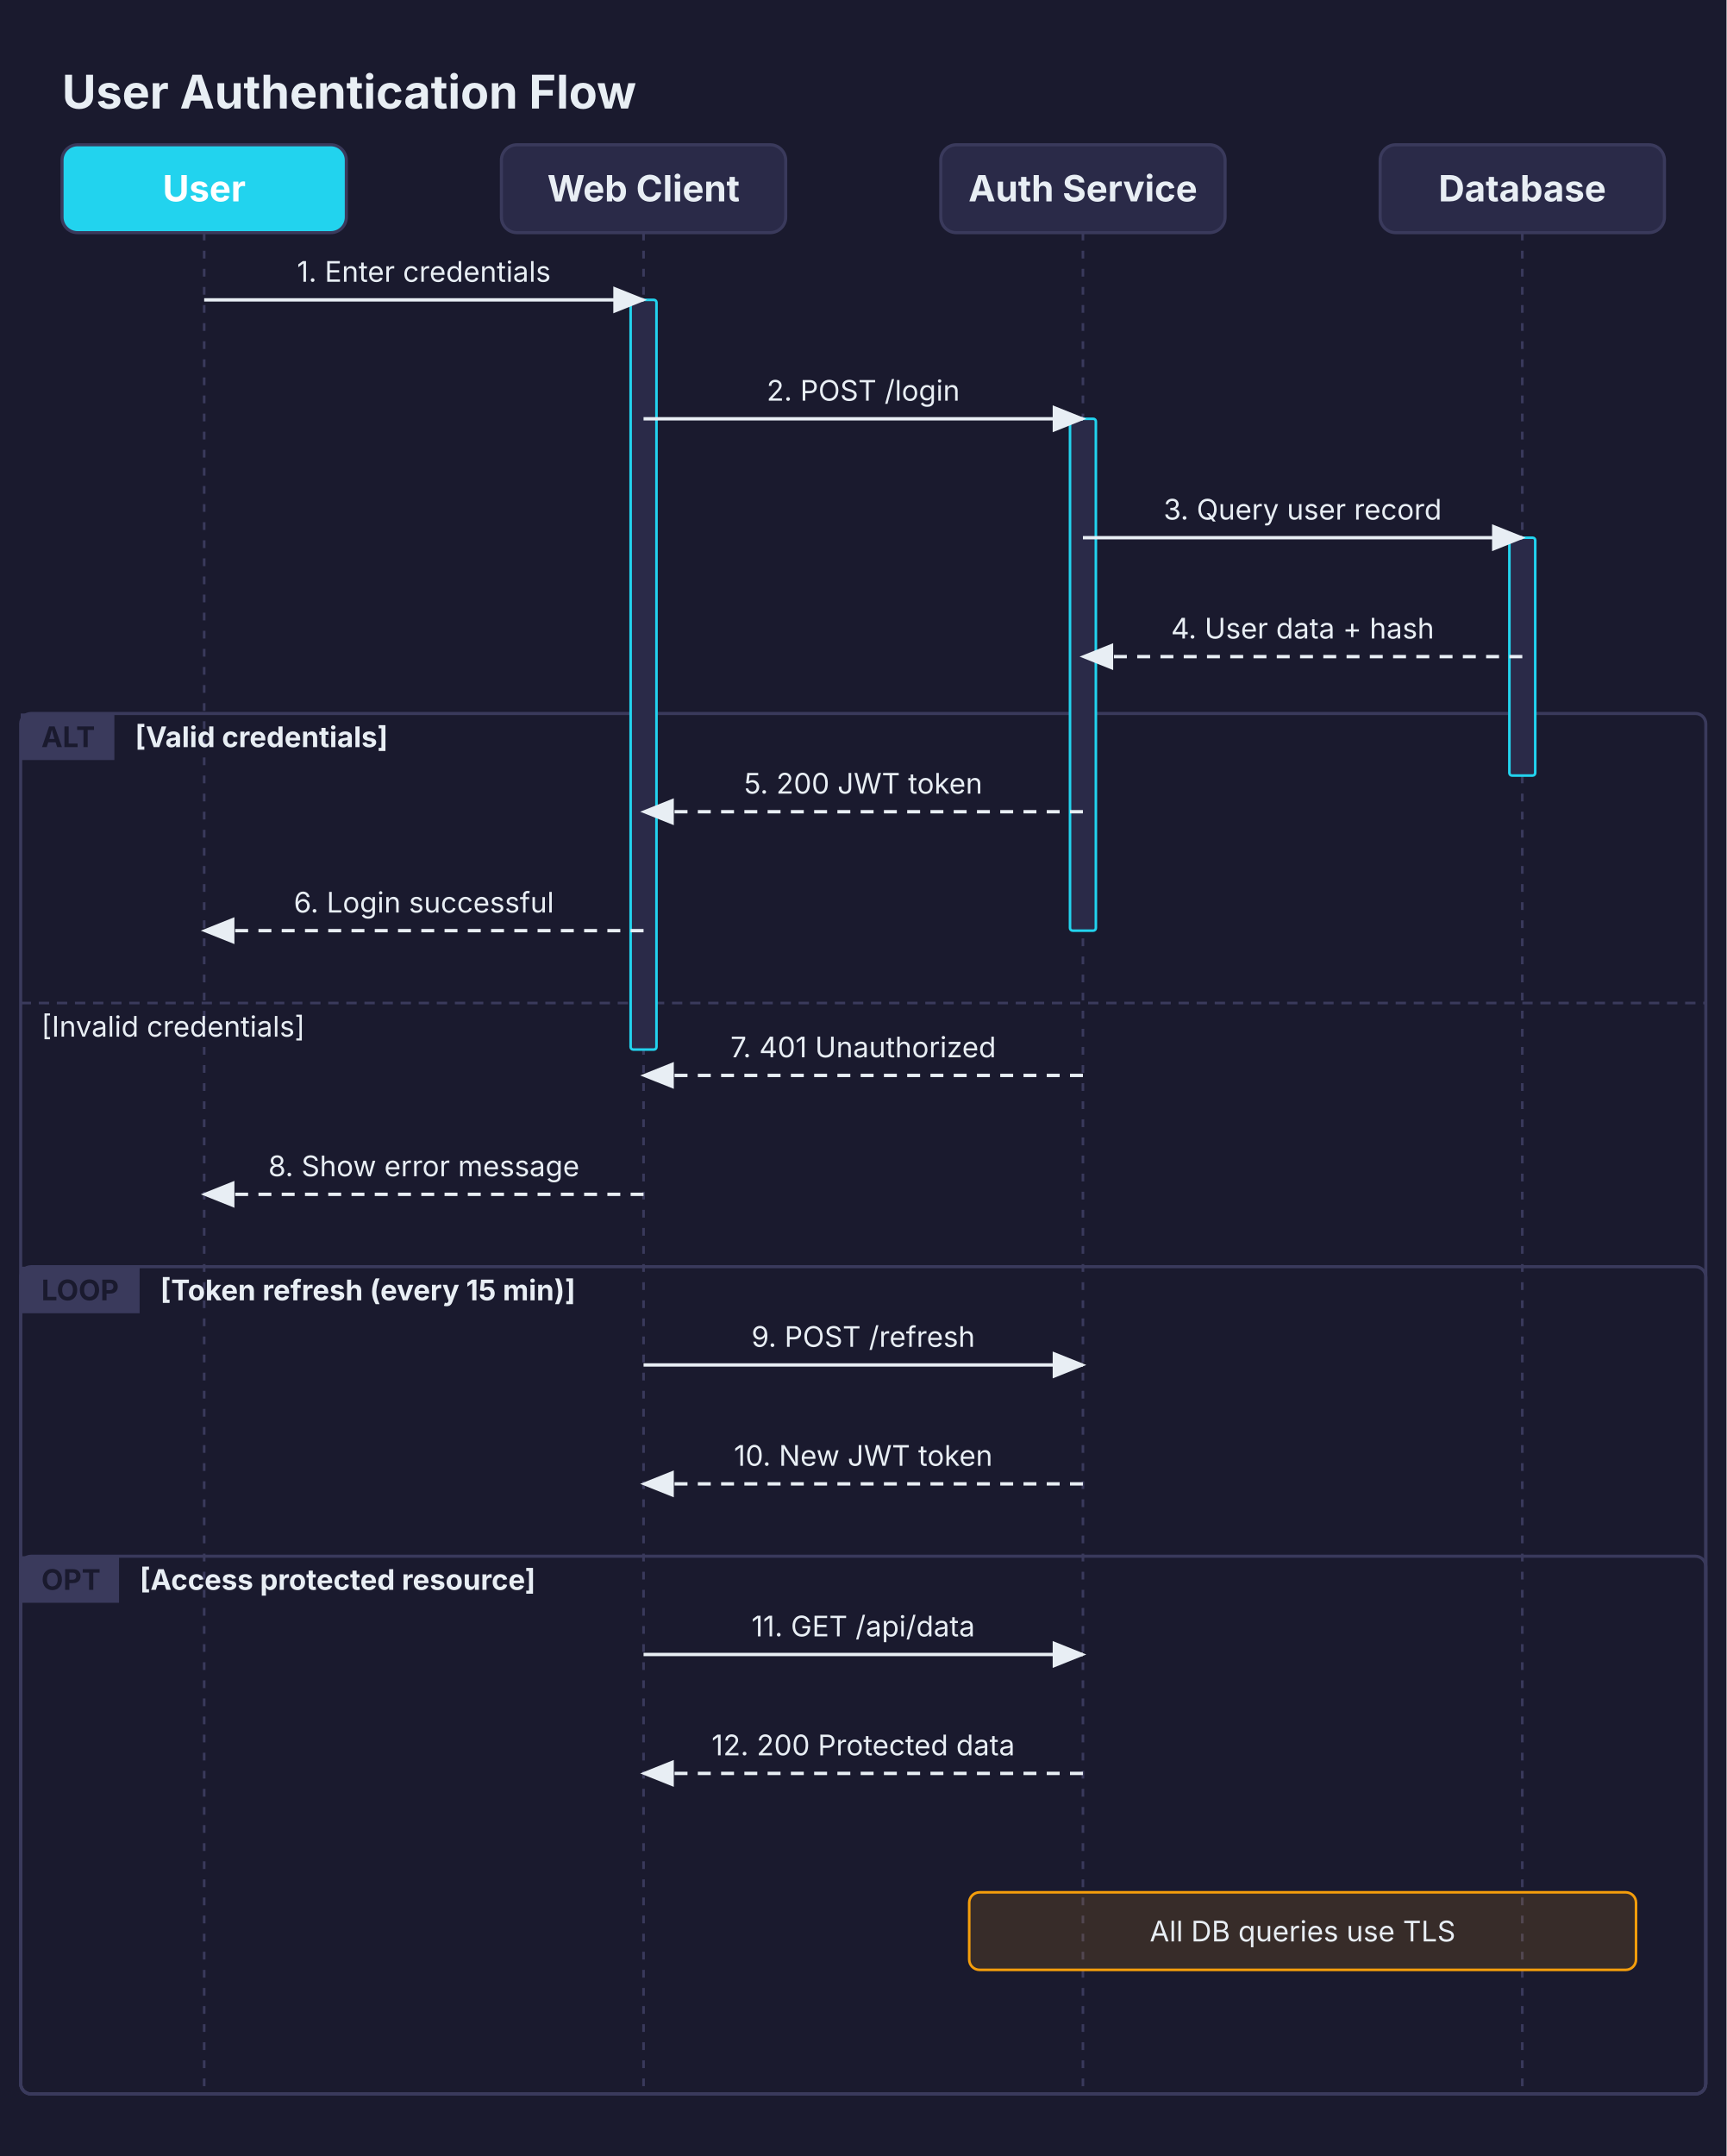
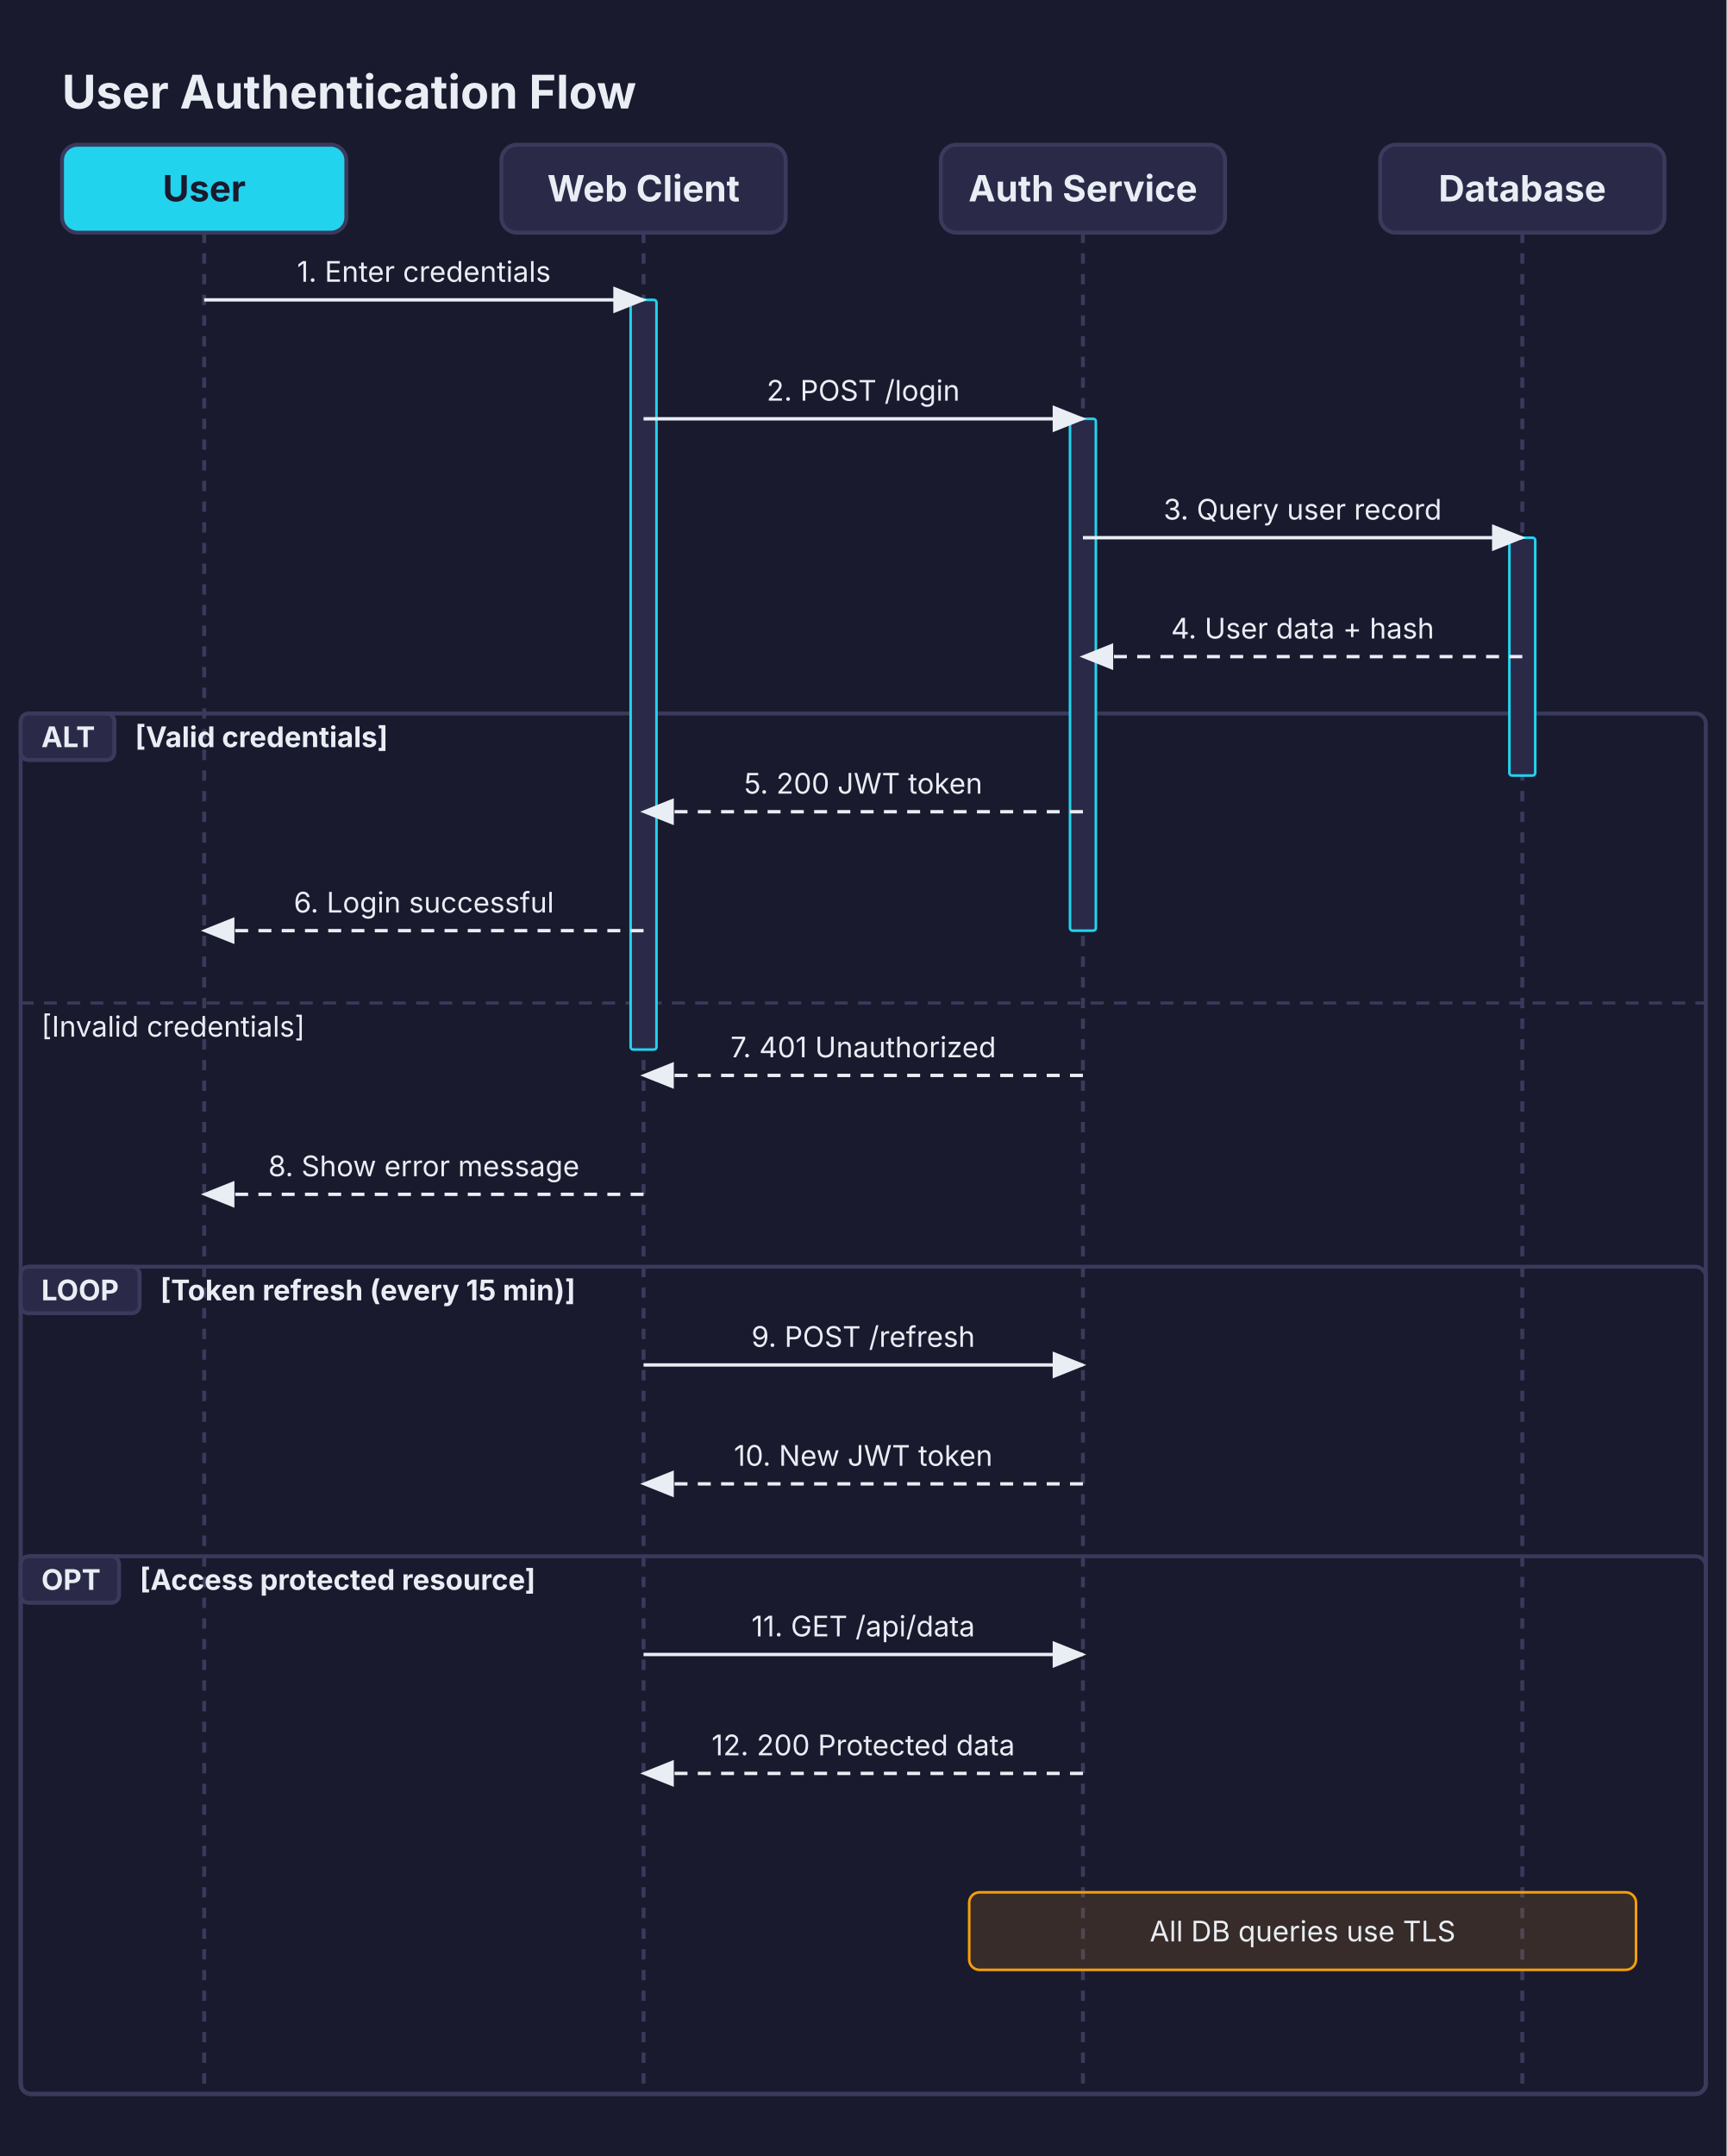
<svg xmlns="http://www.w3.org/2000/svg" viewBox="0 0 668 834" width="668" height="834">
  <defs>
    <marker id="seq-arrow" markerWidth="10" markerHeight="8" refX="9" refY="4" orient="auto">
      <polygon points="0 0, 10 4, 0 8" fill="#E8EEF4" />
    </marker>
    <marker id="seq-open" markerWidth="11" markerHeight="9" refX="9" refY="4.5" orient="auto">
      <polyline points="0 0, 10 4.5, 0 9" fill="none" stroke="#E8EEF4" stroke-width="1.3" />
    </marker>
  </defs>
-   <rect width="100%" height="100%" fill="#1A1A2E" />
-   <path d="M 79 90 L 79 810" stroke="#3A3A5C" stroke-width="1" fill="none" stroke-dasharray="3 4" />
-   <path d="M 249 90 L 249 810" stroke="#3A3A5C" stroke-width="1" fill="none" stroke-dasharray="3 4" />
-   <path d="M 419 90 L 419 810" stroke="#3A3A5C" stroke-width="1" fill="none" stroke-dasharray="3 4" />
-   <path d="M 589 90 L 589 810" stroke="#3A3A5C" stroke-width="1" fill="none" stroke-dasharray="3 4" />
-   <rect x="8" y="276" width="652" height="534" fill="none" stroke="#3A3A5C" stroke-width="1.2" rx="4" />
-   <rect x="8" y="276" width="36.25" height="18" fill="#3A3A5C" stroke="#3A3A5C" stroke-width="0" />
-   <text x="16" y="289" font-size="11" font-family="Inter, system-ui, -apple-system, sans-serif" fill="#1A1A2E" font-weight="bold">ALT</text>
+   <rect x="0" y="0" width="668" height="834" fill="#1A1A2E" />
+   <path d="M 79 90 L 79 810" stroke="#3A3A5C" stroke-width="1.5" fill="none" stroke-dasharray="4 4" />
+   <path d="M 249 90 L 249 810" stroke="#3A3A5C" stroke-width="1.5" fill="none" stroke-dasharray="4 4" />
+   <path d="M 419 90 L 419 810" stroke="#3A3A5C" stroke-width="1.5" fill="none" stroke-dasharray="4 4" />
+   <path d="M 589 90 L 589 810" stroke="#3A3A5C" stroke-width="1.5" fill="none" stroke-dasharray="4 4" />
+   <rect x="8" y="276" width="652" height="534" fill="none" stroke="#3A3A5C" stroke-width="1.5" rx="4" />
+   <rect x="8" y="276" width="36.25" height="18" fill="#2A2A48" stroke="#3A3A5C" stroke-width="1.5" rx="3" />
+   <text x="16" y="289" font-size="11" font-family="Inter, system-ui, -apple-system, sans-serif" fill="#E8EEF4" font-weight="bold">ALT</text>
  <text x="52.25" y="289" font-size="11" font-family="Inter, system-ui, -apple-system, sans-serif" fill="#E8EEF4" font-weight="bold">[Valid credentials]</text>
-   <path d="M 8 388 L 660 388" stroke="#3A3A5C" stroke-width="1" fill="none" stroke-dasharray="4 3" />
+   <path d="M 8 388 L 660 388" stroke="#3A3A5C" stroke-width="1.2" fill="none" stroke-dasharray="5 4" />
  <text x="16" y="401" font-size="11" font-family="Inter, system-ui, -apple-system, sans-serif" fill="#E8EEF4">[Invalid credentials]</text>
-   <rect x="8" y="490" width="652" height="320" fill="none" stroke="#3A3A5C" stroke-width="1.2" rx="4" />
-   <rect x="8" y="490" width="46.02" height="18" fill="#3A3A5C" stroke="#3A3A5C" stroke-width="0" />
-   <text x="16" y="503" font-size="11" font-family="Inter, system-ui, -apple-system, sans-serif" fill="#1A1A2E" font-weight="bold">LOOP</text>
+   <rect x="8" y="490" width="652" height="320" fill="none" stroke="#3A3A5C" stroke-width="1.5" rx="4" />
+   <rect x="8" y="490" width="46.02" height="18" fill="#2A2A48" stroke="#3A3A5C" stroke-width="1.5" rx="3" />
+   <text x="16" y="503" font-size="11" font-family="Inter, system-ui, -apple-system, sans-serif" fill="#E8EEF4" font-weight="bold">LOOP</text>
  <text x="62.02" y="503" font-size="11" font-family="Inter, system-ui, -apple-system, sans-serif" fill="#E8EEF4" font-weight="bold">[Token refresh (every 15 min)]</text>
-   <rect x="8" y="602" width="652" height="208" fill="none" stroke="#3A3A5C" stroke-width="1.2" rx="4" />
-   <rect x="8" y="602" width="38.06" height="18" fill="#3A3A5C" stroke="#3A3A5C" stroke-width="0" />
-   <text x="16" y="615" font-size="11" font-family="Inter, system-ui, -apple-system, sans-serif" fill="#1A1A2E" font-weight="bold">OPT</text>
+   <rect x="8" y="602" width="652" height="208" fill="none" stroke="#3A3A5C" stroke-width="1.5" rx="4" />
+   <rect x="8" y="602" width="38.06" height="18" fill="#2A2A48" stroke="#3A3A5C" stroke-width="1.5" rx="3" />
+   <text x="16" y="615" font-size="11" font-family="Inter, system-ui, -apple-system, sans-serif" fill="#E8EEF4" font-weight="bold">OPT</text>
  <text x="54.06" y="615" font-size="11" font-family="Inter, system-ui, -apple-system, sans-serif" fill="#E8EEF4" font-weight="bold">[Access protected resource]</text>
  <rect x="584" y="208" width="10" height="92" fill="#2A2A48" stroke="#22D3EE" stroke-width="1" rx="1" />
  <rect x="414" y="162" width="10" height="198" fill="#2A2A48" stroke="#22D3EE" stroke-width="1" rx="1" />
  <rect x="244" y="116" width="10" height="290" fill="#2A2A48" stroke="#22D3EE" stroke-width="1" rx="1" />
  <text x="24" y="42" font-size="18" font-family="Inter, system-ui, -apple-system, sans-serif" fill="#E8EEF4" font-weight="bold">User Authentication Flow</text>
  <text x="164" y="109" font-size="11" font-family="Inter, system-ui, -apple-system, sans-serif" fill="#E8EEF4" text-anchor="middle">1. Enter credentials</text>
  <path d="M 79 116 L 249 116" stroke="#E8EEF4" stroke-width="1.3" fill="none" marker-end="url(#seq-arrow)" />
  <text x="334" y="155" font-size="11" font-family="Inter, system-ui, -apple-system, sans-serif" fill="#E8EEF4" text-anchor="middle">2. POST /login</text>
  <path d="M 249 162 L 419 162" stroke="#E8EEF4" stroke-width="1.3" fill="none" marker-end="url(#seq-arrow)" />
  <text x="504" y="201" font-size="11" font-family="Inter, system-ui, -apple-system, sans-serif" fill="#E8EEF4" text-anchor="middle">3. Query user record</text>
  <path d="M 419 208 L 589 208" stroke="#E8EEF4" stroke-width="1.3" fill="none" marker-end="url(#seq-arrow)" />
  <text x="504" y="247" font-size="11" font-family="Inter, system-ui, -apple-system, sans-serif" fill="#E8EEF4" text-anchor="middle">4. User data + hash</text>
  <path d="M 589 254 L 419 254" stroke="#E8EEF4" stroke-width="1.3" fill="none" stroke-dasharray="5 4" marker-end="url(#seq-arrow)" />
  <text x="334" y="307" font-size="11" font-family="Inter, system-ui, -apple-system, sans-serif" fill="#E8EEF4" text-anchor="middle">5. 200 JWT token</text>
  <path d="M 419 314 L 249 314" stroke="#E8EEF4" stroke-width="1.3" fill="none" stroke-dasharray="5 4" marker-end="url(#seq-arrow)" />
  <text x="164" y="353" font-size="11" font-family="Inter, system-ui, -apple-system, sans-serif" fill="#E8EEF4" text-anchor="middle">6. Login successful</text>
  <path d="M 249 360 L 79 360" stroke="#E8EEF4" stroke-width="1.3" fill="none" stroke-dasharray="5 4" marker-end="url(#seq-arrow)" />
  <text x="334" y="409" font-size="11" font-family="Inter, system-ui, -apple-system, sans-serif" fill="#E8EEF4" text-anchor="middle">7. 401 Unauthorized</text>
  <path d="M 419 416 L 249 416" stroke="#E8EEF4" stroke-width="1.3" fill="none" stroke-dasharray="5 4" marker-end="url(#seq-arrow)" />
  <text x="164" y="455" font-size="11" font-family="Inter, system-ui, -apple-system, sans-serif" fill="#E8EEF4" text-anchor="middle">8. Show error message</text>
  <path d="M 249 462 L 79 462" stroke="#E8EEF4" stroke-width="1.3" fill="none" stroke-dasharray="5 4" marker-end="url(#seq-arrow)" />
  <text x="334" y="521" font-size="11" font-family="Inter, system-ui, -apple-system, sans-serif" fill="#E8EEF4" text-anchor="middle">9. POST /refresh</text>
  <path d="M 249 528 L 419 528" stroke="#E8EEF4" stroke-width="1.3" fill="none" marker-end="url(#seq-arrow)" />
  <text x="334" y="567" font-size="11" font-family="Inter, system-ui, -apple-system, sans-serif" fill="#E8EEF4" text-anchor="middle">10. New JWT token</text>
  <path d="M 419 574 L 249 574" stroke="#E8EEF4" stroke-width="1.3" fill="none" stroke-dasharray="5 4" marker-end="url(#seq-arrow)" />
  <text x="334" y="633" font-size="11" font-family="Inter, system-ui, -apple-system, sans-serif" fill="#E8EEF4" text-anchor="middle">11. GET /api/data</text>
  <path d="M 249 640 L 419 640" stroke="#E8EEF4" stroke-width="1.3" fill="none" marker-end="url(#seq-arrow)" />
  <text x="334" y="679" font-size="11" font-family="Inter, system-ui, -apple-system, sans-serif" fill="#E8EEF4" text-anchor="middle">12. 200 Protected data</text>
  <path d="M 419 686 L 249 686" stroke="#E8EEF4" stroke-width="1.3" fill="none" stroke-dasharray="5 4" marker-end="url(#seq-arrow)" />
  <rect x="375" y="732" width="258" height="30" fill="#F59E0B22" stroke="#F59E0B" stroke-width="1" rx="4" />
  <text x="504" y="751" font-size="11" font-family="Inter, system-ui, -apple-system, sans-serif" fill="#E8EEF4" text-anchor="middle">All DB queries use TLS</text>
-   <rect x="24" y="56" width="110" height="34" fill="#22D3EE" stroke="#3A3A5C" stroke-width="1.2" rx="6" />
-   <text x="79" y="77.9" font-size="14" font-family="Inter, system-ui, -apple-system, sans-serif" fill="#FFFFFF" text-anchor="middle" font-weight="bold">User</text>
-   <rect x="194" y="56" width="110" height="34" fill="#2A2A48" stroke="#3A3A5C" stroke-width="1.2" rx="6" />
+   <rect x="24" y="56" width="110" height="34" fill="#22D3EE" stroke="#3A3A5C" stroke-width="1.5" rx="6" />
+   <text x="79" y="77.9" font-size="14" font-family="Inter, system-ui, -apple-system, sans-serif" fill="#1A1A2E" text-anchor="middle" font-weight="bold">User</text>
+   <rect x="194" y="56" width="110" height="34" fill="#2A2A48" stroke="#3A3A5C" stroke-width="1.5" rx="6" />
  <text x="249" y="77.9" font-size="14" font-family="Inter, system-ui, -apple-system, sans-serif" fill="#E8EEF4" text-anchor="middle" font-weight="bold">Web Client</text>
-   <rect x="364" y="56" width="110" height="34" fill="#2A2A48" stroke="#3A3A5C" stroke-width="1.2" rx="6" />
+   <rect x="364" y="56" width="110" height="34" fill="#2A2A48" stroke="#3A3A5C" stroke-width="1.5" rx="6" />
  <text x="419" y="77.9" font-size="14" font-family="Inter, system-ui, -apple-system, sans-serif" fill="#E8EEF4" text-anchor="middle" font-weight="bold">Auth Service</text>
-   <rect x="534" y="56" width="110" height="34" fill="#2A2A48" stroke="#3A3A5C" stroke-width="1.2" rx="6" />
+   <rect x="534" y="56" width="110" height="34" fill="#2A2A48" stroke="#3A3A5C" stroke-width="1.5" rx="6" />
  <text x="589" y="77.9" font-size="14" font-family="Inter, system-ui, -apple-system, sans-serif" fill="#E8EEF4" text-anchor="middle" font-weight="bold">Database</text>
</svg>
